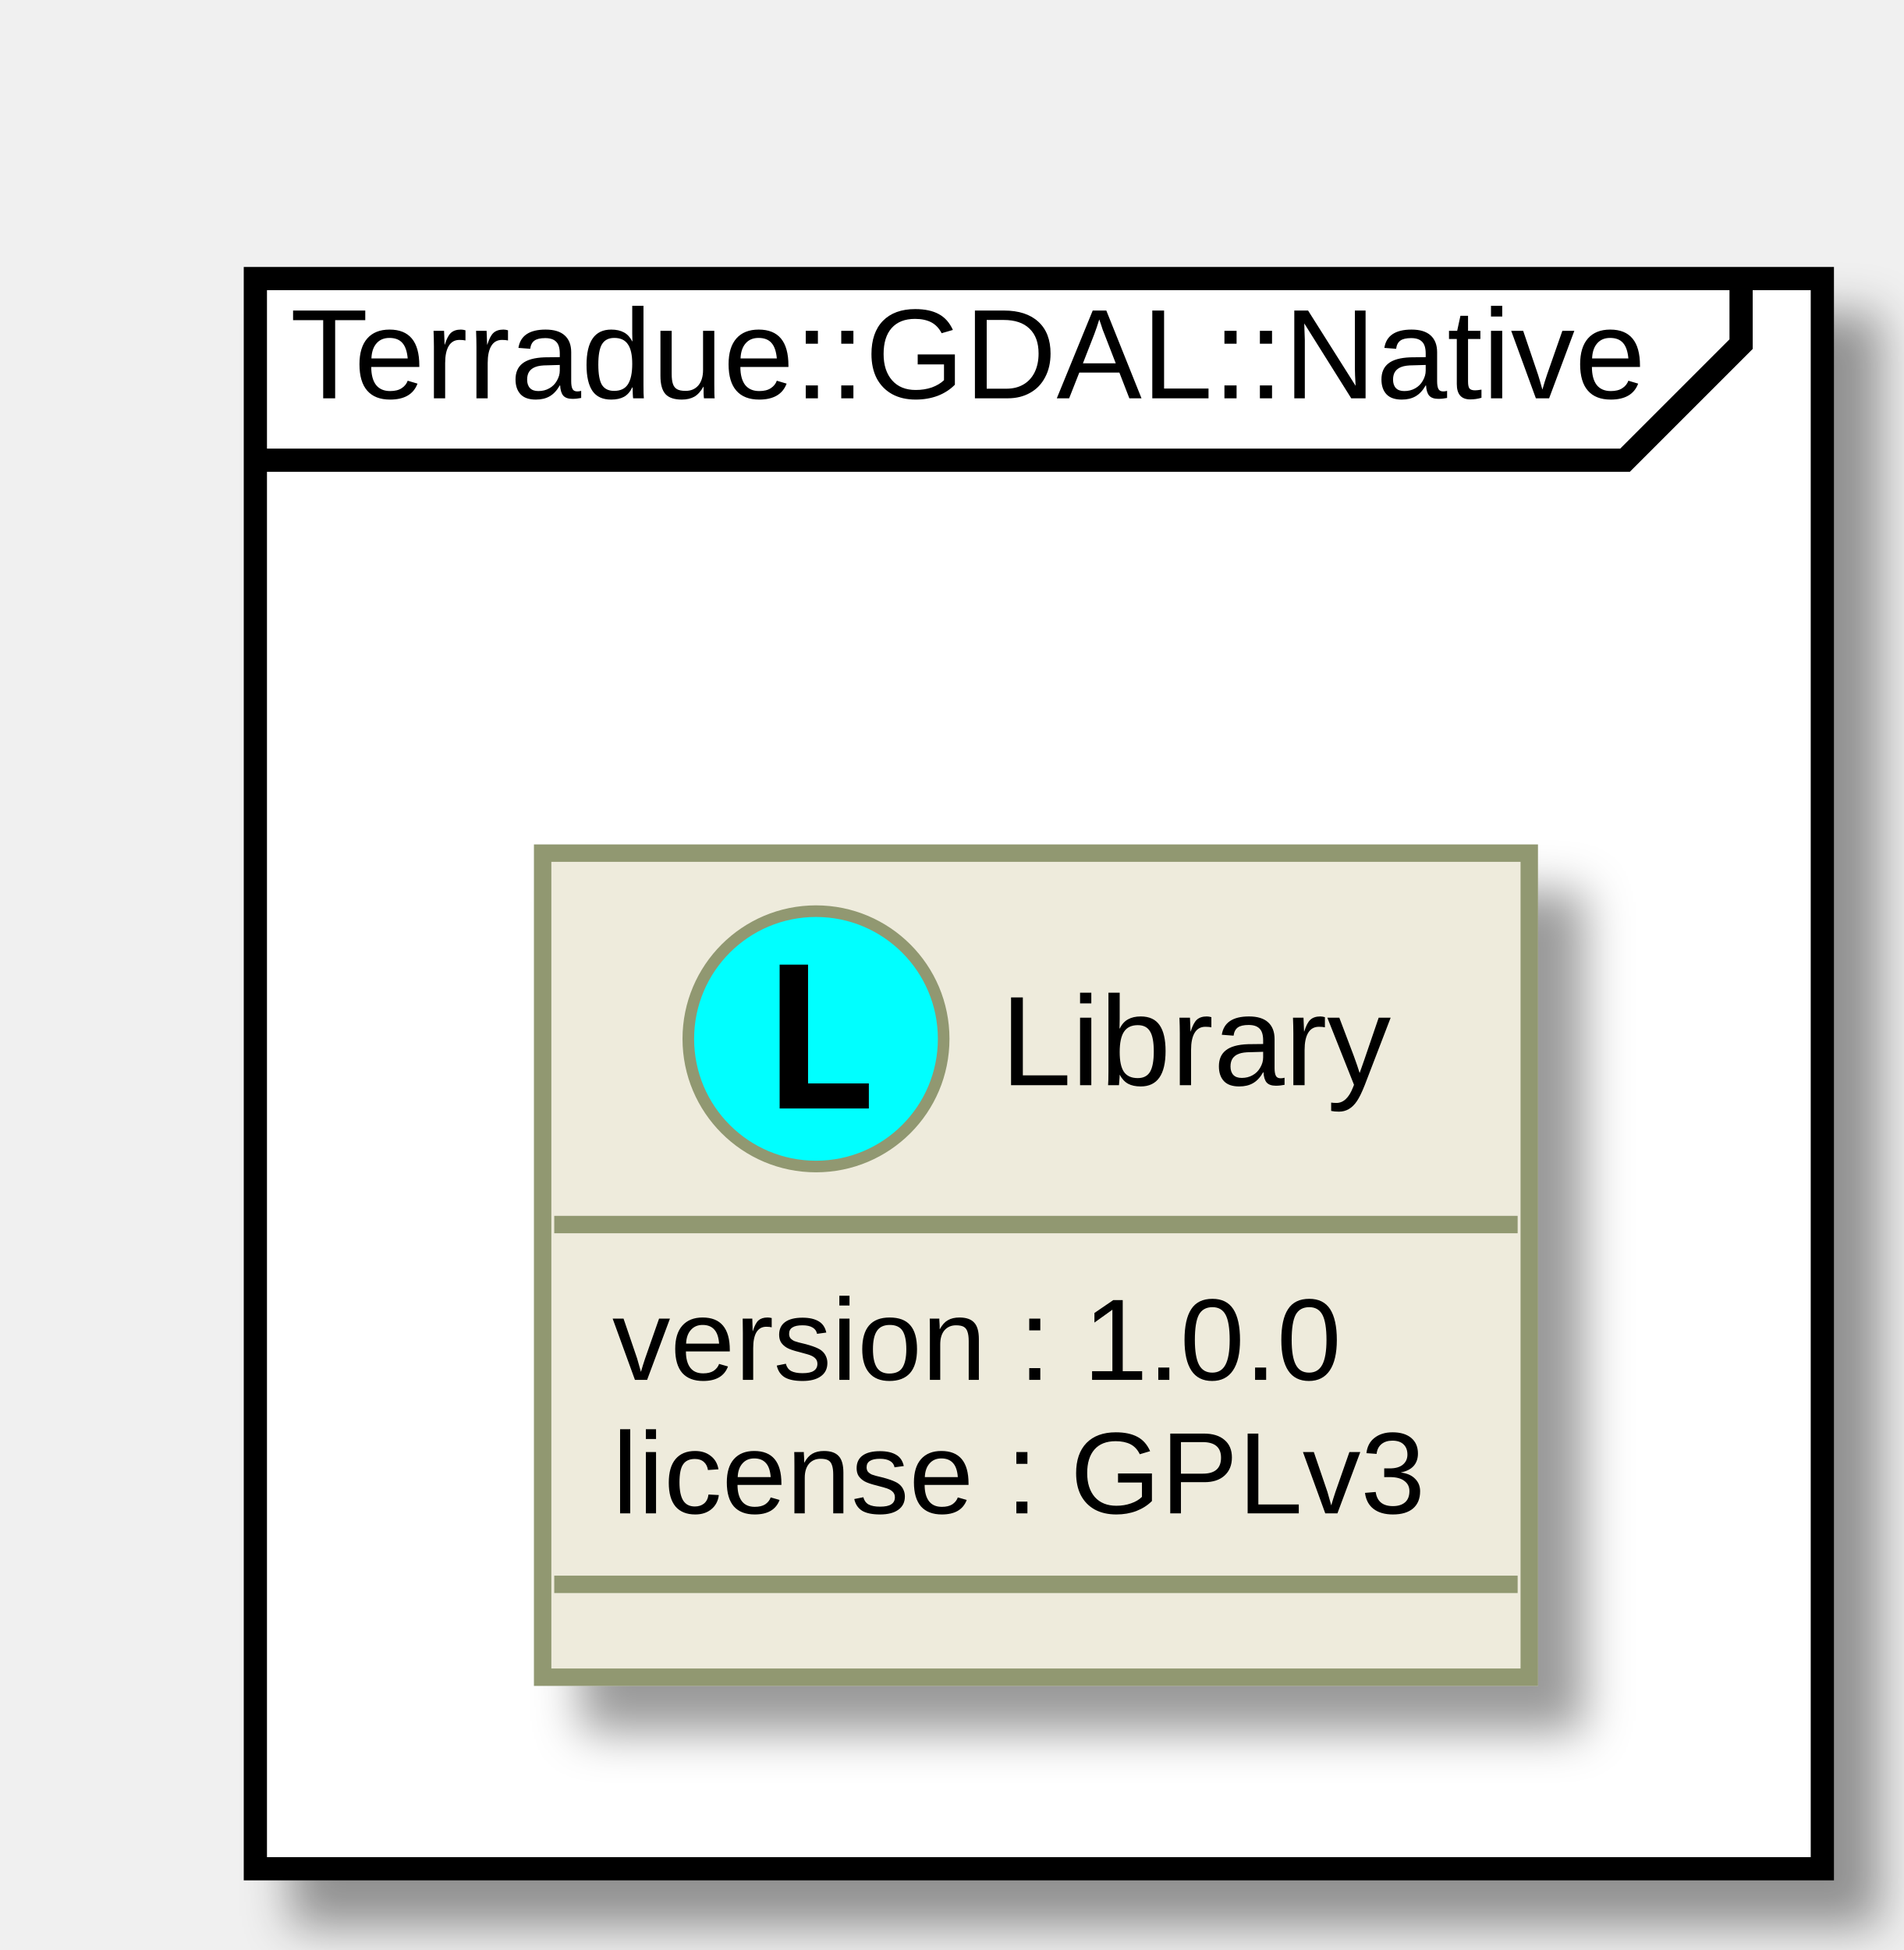
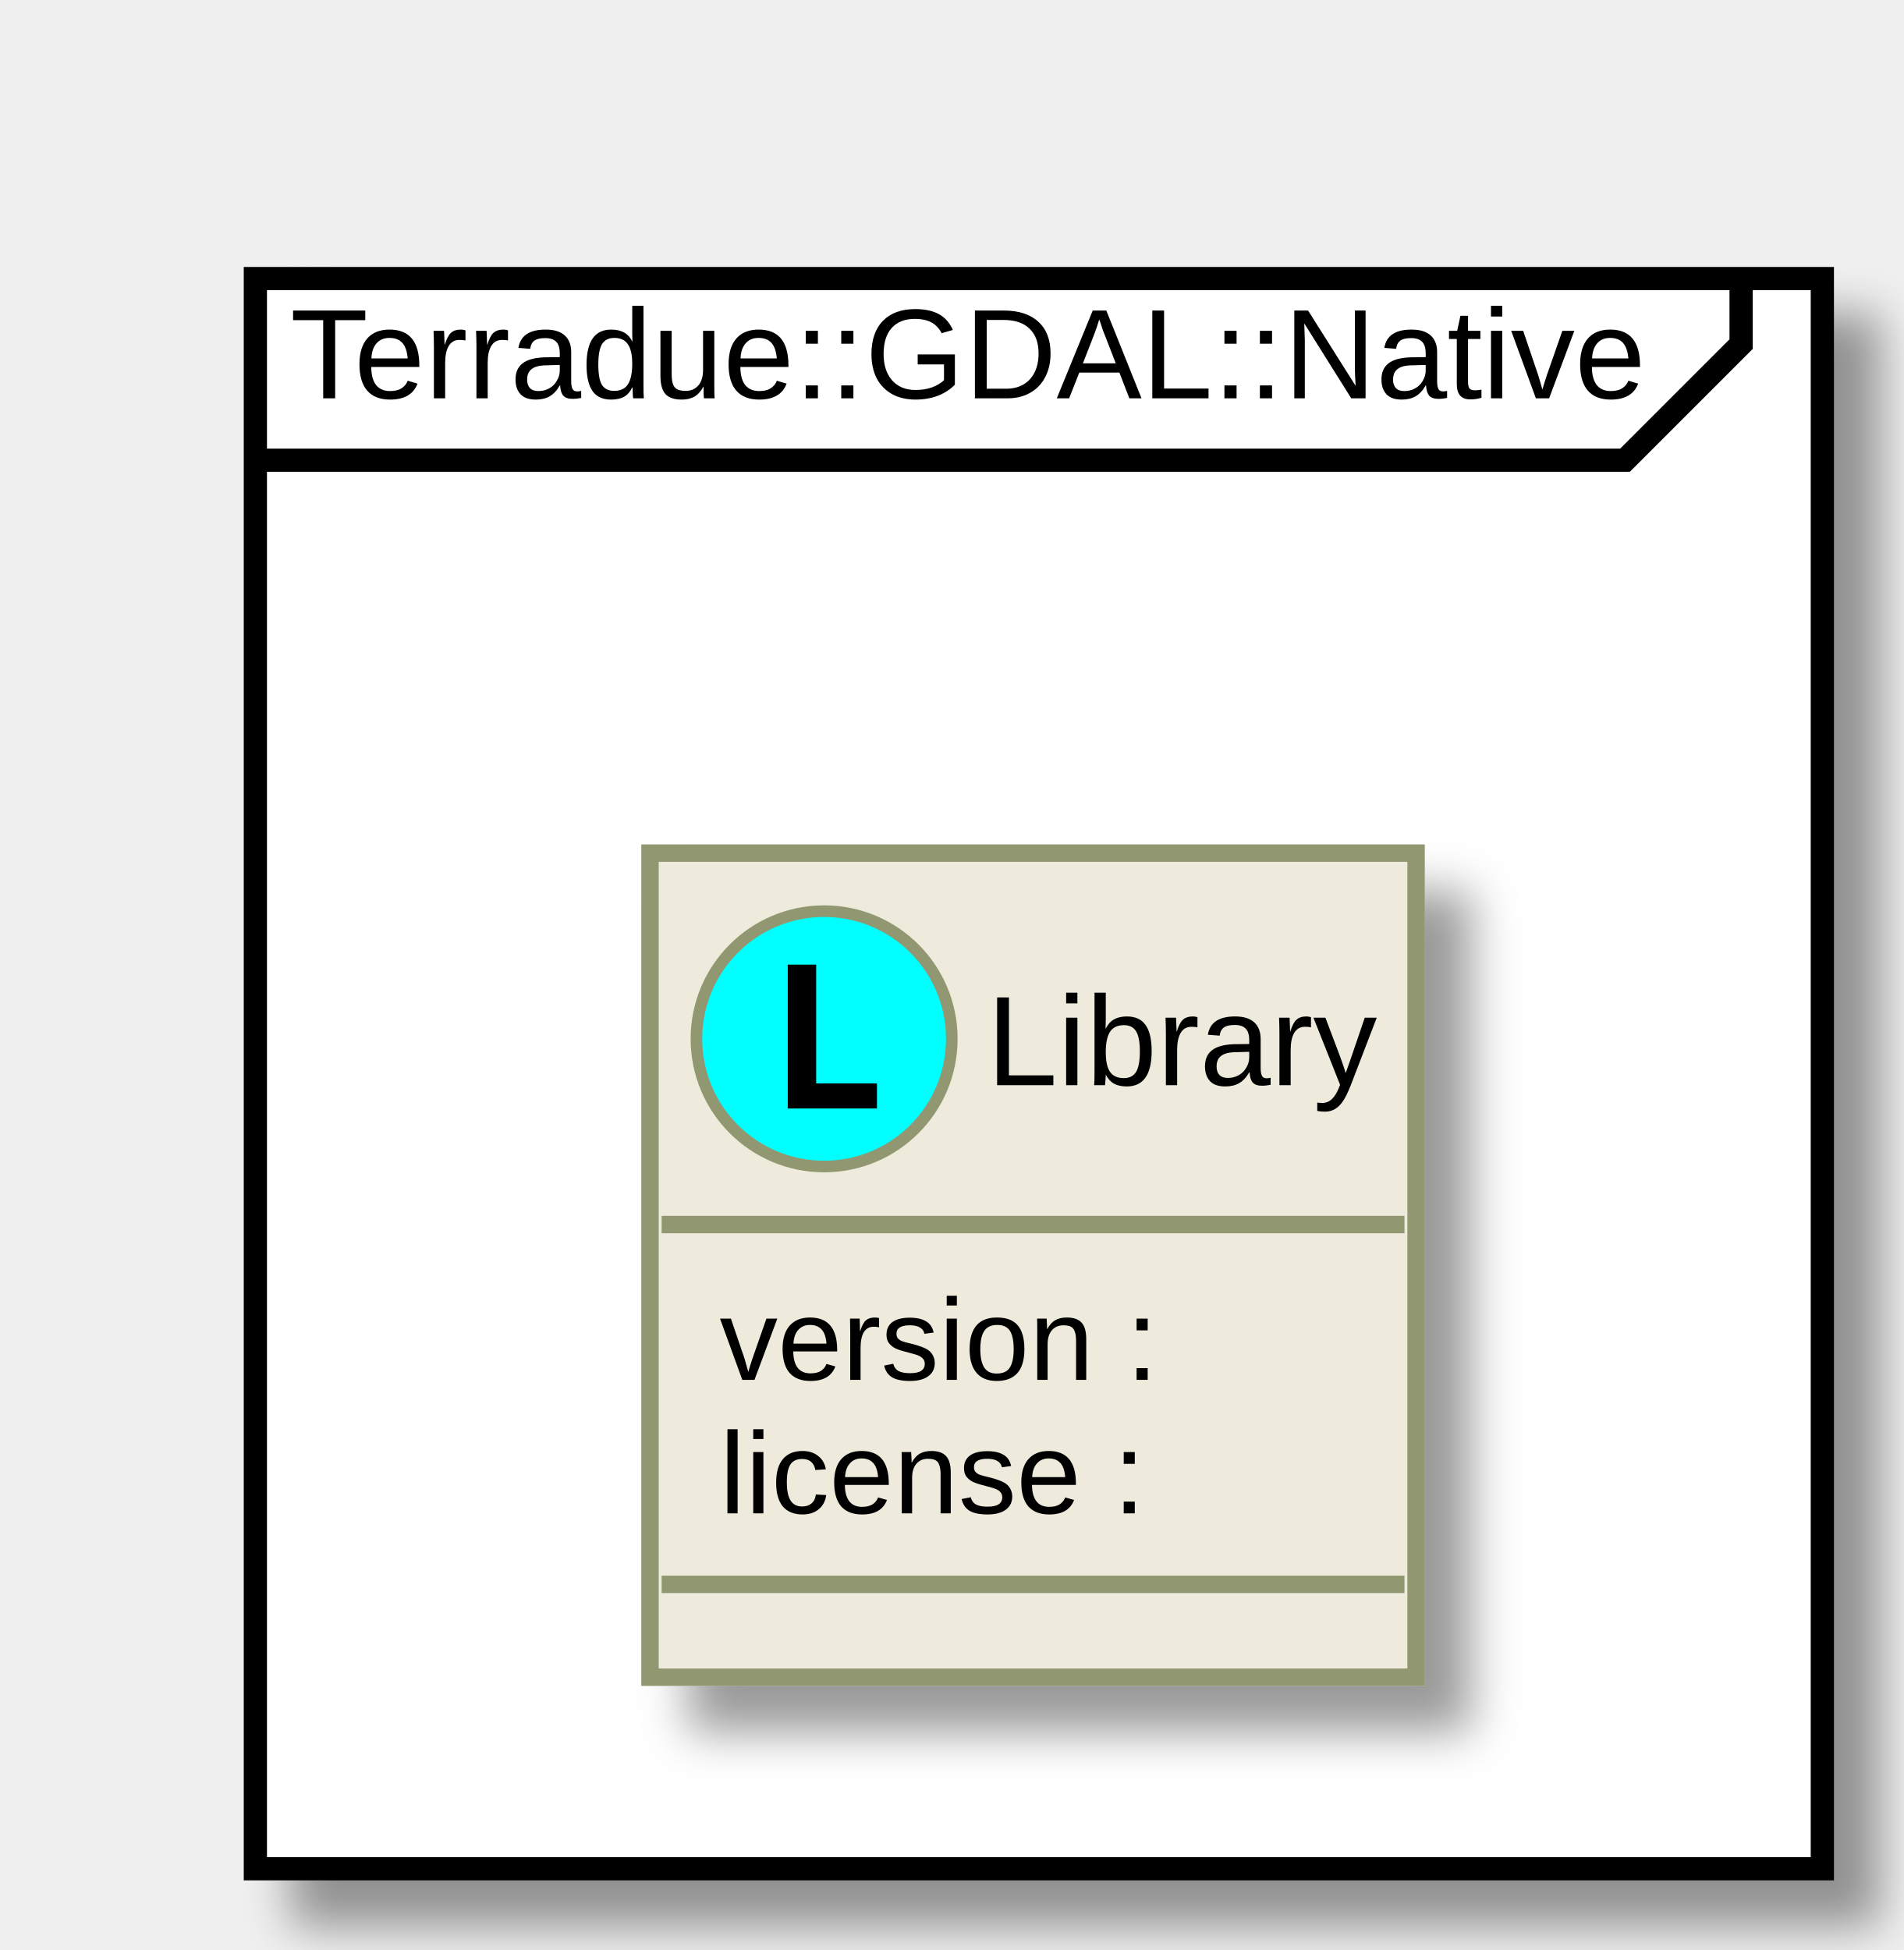
<svg xmlns="http://www.w3.org/2000/svg" xmlns:xlink="http://www.w3.org/1999/xlink" height="168pt" style="width:164px;height:168px;" version="1.1" viewBox="0 0 164 168" width="164pt">
  <defs>
    <filter height="300%" id="f1" width="300%" x="-1" y="-1">
      <feGaussianBlur result="blurOut" stdDeviation="2.0" />
      <feColorMatrix in="blurOut" result="blurOut2" type="matrix" values="0 0 0 0 0 0 0 0 0 0 0 0 0 0 0 0 0 0 .4 0" />
      <feOffset dx="4.0" dy="4.0" in="blurOut2" result="blurOut3" />
      <feBlend in="SourceGraphic" in2="blurOut3" mode="normal" />
    </filter>
  </defs>
  <g>
    <rect fill="#FFFFFF" filter="url(#f1)" height="137" style="stroke: #000000; stroke-width: 2.0;" width="135" x="22" y="24" />
    <path d="M150,25 L150,29.649 L140,39.649 L22,39.649 " fill="#FFFFFF" style="stroke: #000000; stroke-width: 2.0;" />
    <text fill="#000000" font-family="Arial" font-size="11" lengthAdjust="spacingAndGlyphs" textLength="118" x="25" y="34.318">Terradue::GDAL::Native</text>
    <a target="_top" xlink:href="../technology/packages/namespace_terradue_1_1_g_d_a_l_1_1_native.html" xlink:title="../technology/packages/namespace_terradue_1_1_g_d_a_l_1_1_native.html">
-       <rect fill="#EEEBDC" filter="url(#f1)" height="70.998" style="stroke: #919871; stroke-width: 1.5;" width="85" x="46.75" y="73.5" />
-       <ellipse cx="70.3" cy="89.5" fill="#00FFFF" rx="11" ry="11" style="stroke: #919871; stroke-width: 1.0;" />
-       <path d="M67.168,95.5 L67.168,83.107 L69.616,83.107 L69.616,93.342 L74.854,93.342 L74.854,95.5 Z " />
-       <text fill="#000000" font-family="Arial" font-size="11" lengthAdjust="spacingAndGlyphs" textLength="34" x="86.2" y="93.493">Library</text>
-       <line style="stroke: #919871; stroke-width: 1.5;" x1="47.75" x2="130.75" y1="105.5" y2="105.5" />
-       <text fill="#000000" font-family="Arial" font-size="10" lengthAdjust="spacingAndGlyphs" textLength="66" x="52.75" y="118.88">version : 1.0.0</text>
-       <text fill="#000000" font-family="Arial" font-size="10" lengthAdjust="spacingAndGlyphs" textLength="73" x="52.75" y="130.379">license : GPLv3</text>
-       <line style="stroke: #919871; stroke-width: 1.5;" x1="47.75" x2="130.75" y1="136.498" y2="136.498" />
+       <rect fill="#EEEBDC" filter="url(#f1)" height="70.998" style="stroke: #919871; stroke-width: 1.5;" width="66" x="56" y="73.5" />
+       <ellipse cx="71" cy="89.5" fill="#00FFFF" rx="11" ry="11" style="stroke: #919871; stroke-width: 1.0;" />
+       <path d="M67.868,95.5 L67.868,83.107 L70.316,83.107 L70.316,93.342 L75.554,93.342 L75.554,95.5 Z " />
+       <text fill="#000000" font-family="Arial" font-size="11" lengthAdjust="spacingAndGlyphs" textLength="34" x="85" y="93.493">Library</text>
+       <line style="stroke: #919871; stroke-width: 1.5;" x1="57" x2="121" y1="105.5" y2="105.5" />
+       <text fill="#000000" font-family="Arial" font-size="10" lengthAdjust="spacingAndGlyphs" textLength="39" x="62" y="118.88">version :</text>
+       <text fill="#000000" font-family="Arial" font-size="10" lengthAdjust="spacingAndGlyphs" textLength="38" x="62" y="130.379">license :</text>
+       <line style="stroke: #919871; stroke-width: 1.5;" x1="57" x2="121" y1="136.498" y2="136.498" />
    </a>
  </g>
</svg>
